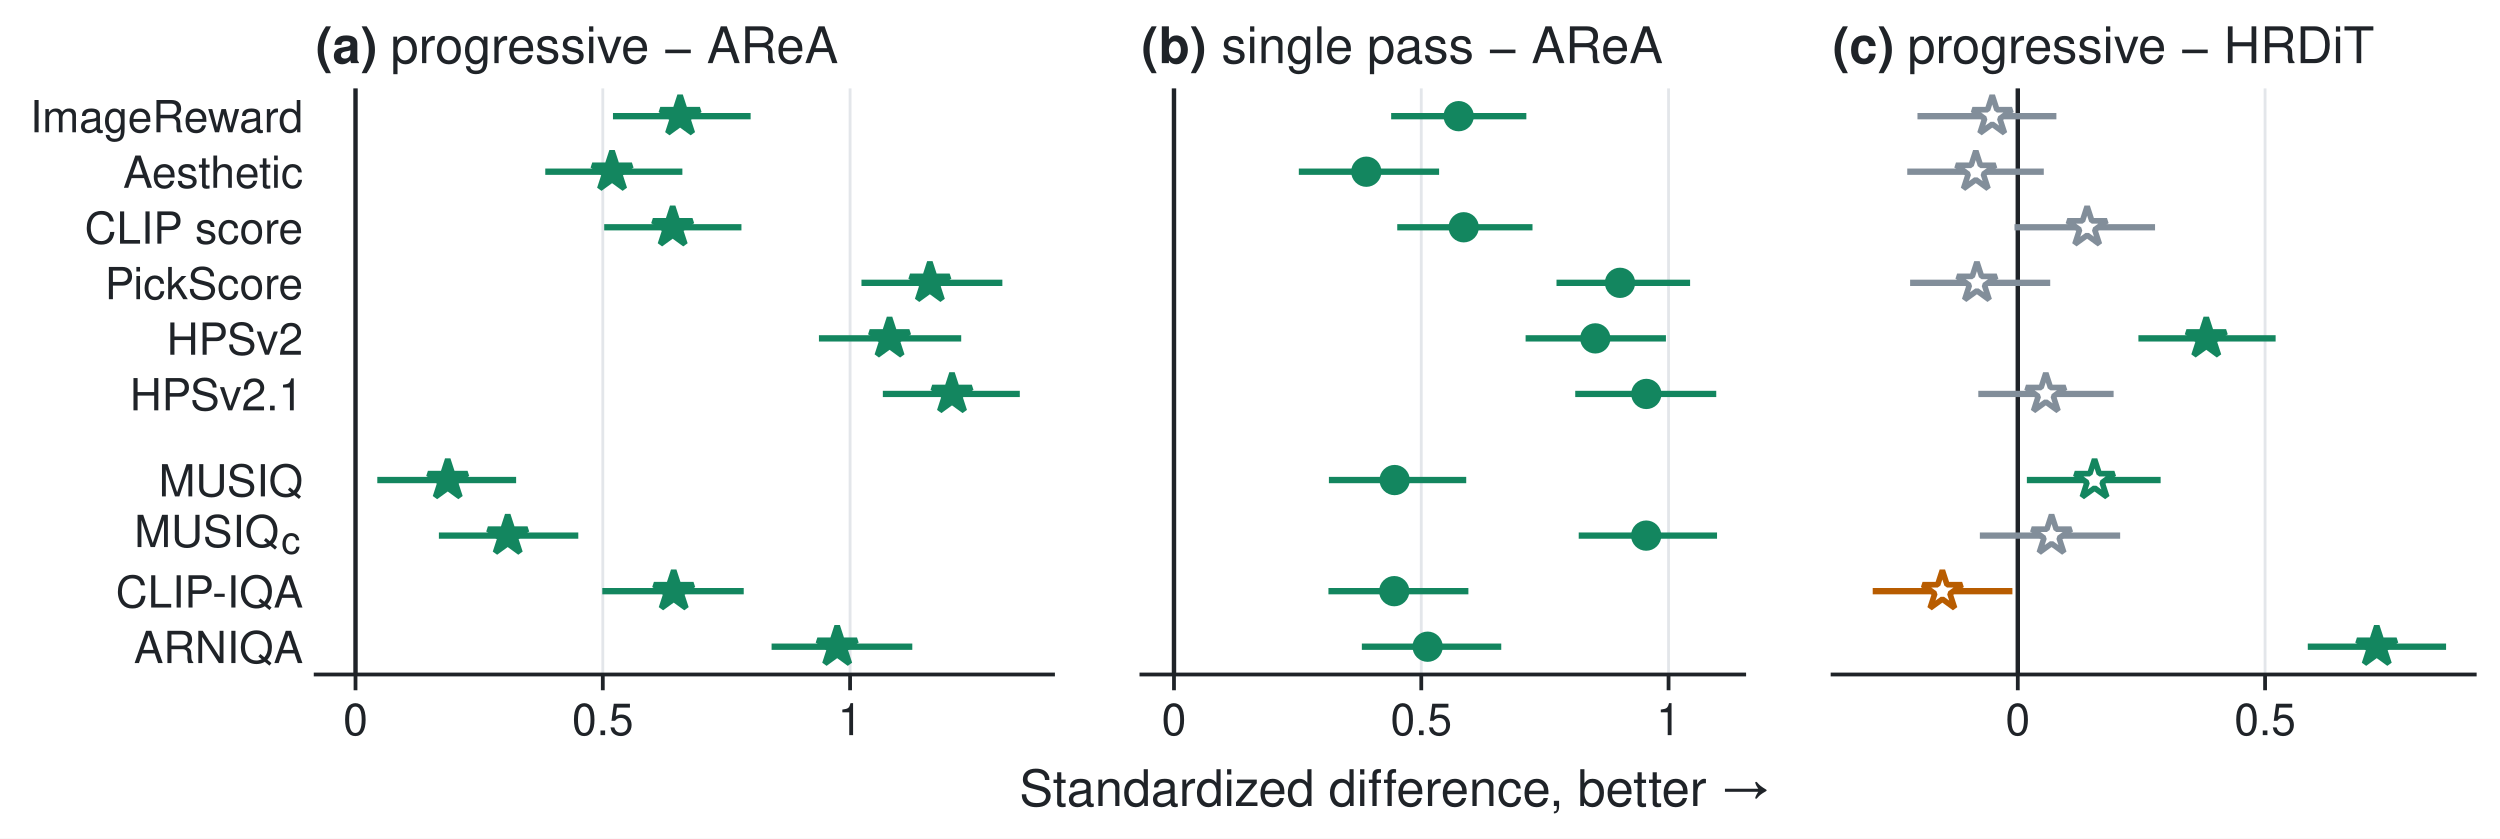
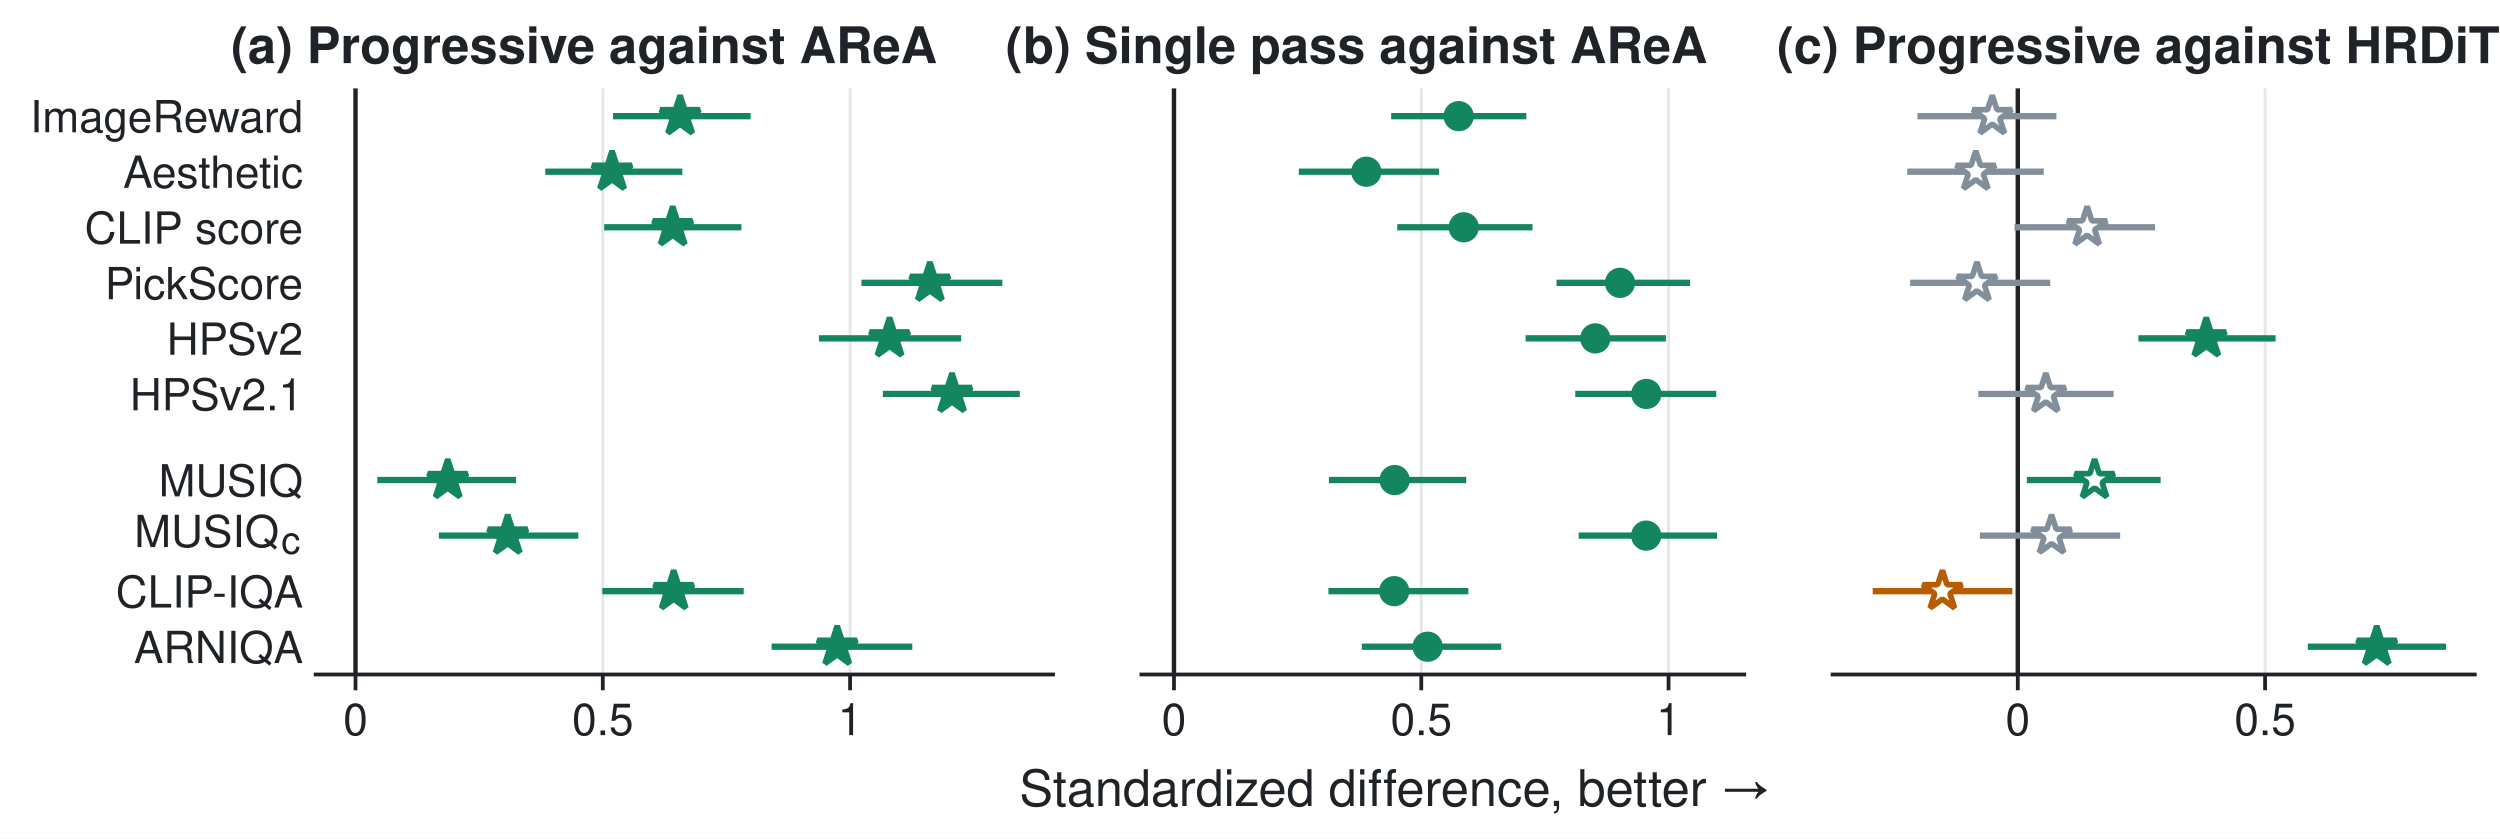
<svg xmlns="http://www.w3.org/2000/svg" xmlns:xlink="http://www.w3.org/1999/xlink" width="396pt" height="132.84pt" viewBox="0 0 396 132.84" version="1.1">
  <defs>
    <style type="text/css">*{stroke-linejoin: round; stroke-linecap: butt}</style>
  </defs>
  <g id="figure_1">
    <g id="patch_1">
      <path d="M 0 132.84  L 396 132.84  L 396 0  L 0 0  z " style="fill: #ffffff" />
    </g>
    <g id="axes_1">
      <g id="patch_2">
        <path d="M 50 106.84  L 166.798 106.84  L 166.798 14  L 50 14  z " style="fill: #ffffff" />
      </g>
      <g id="matplotlib.axis_1">
        <g id="xtick_1">
          <g id="line2d_1">
            <path d="M 56.313 106.84  L 56.313 14  " clip-path="url(#pd23d85213f)" style="fill: none; stroke: #e3e6ea; stroke-width: 0.45; stroke-linecap: square" />
          </g>
          <g id="line2d_2">
            <defs>
              <path id="m1a3d22b115" d="M 0 0  L 0 2.5  " style="stroke: #1f2328; stroke-width: 0.6" />
            </defs>
            <g>
              <use xlink:href="#m1a3d22b115" x="56.313" y="106.84" style="fill: #1f2328; stroke: #1f2328; stroke-width: 0.6" />
            </g>
          </g>
          <g id="text_1">
            <text style="font-size: 7px; font-family: 'Helvetica Neue', 'Helvetica', 'Arial', 'TeX Gyre Heros', 'Nimbus Sans', 'Liberation Sans', 'DejaVu Sans', sans-serif; text-anchor: middle; fill: #1f2328" x="56.313" y="116.443" transform="rotate(-0 56.31339 116.443)">0</text>
          </g>
        </g>
        <g id="xtick_2">
          <g id="line2d_3">
            <path d="M 95.483 106.84  L 95.483 14  " clip-path="url(#pd23d85213f)" style="fill: none; stroke: #e3e6ea; stroke-width: 0.45; stroke-linecap: square" />
          </g>
          <g id="line2d_4">
            <g>
              <use xlink:href="#m1a3d22b115" x="95.483" y="106.84" style="fill: #1f2328; stroke: #1f2328; stroke-width: 0.6" />
            </g>
          </g>
          <g id="text_2">
            <text style="font-size: 7px; font-family: 'Helvetica Neue', 'Helvetica', 'Arial', 'TeX Gyre Heros', 'Nimbus Sans', 'Liberation Sans', 'DejaVu Sans', sans-serif; text-anchor: middle; fill: #1f2328" x="95.483" y="116.443" transform="rotate(-0 95.48327 116.443)">0.5</text>
          </g>
        </g>
        <g id="xtick_3">
          <g id="line2d_5">
            <path d="M 134.653 106.84  L 134.653 14  " clip-path="url(#pd23d85213f)" style="fill: none; stroke: #e3e6ea; stroke-width: 0.45; stroke-linecap: square" />
          </g>
          <g id="line2d_6">
            <g>
              <use xlink:href="#m1a3d22b115" x="134.653" y="106.84" style="fill: #1f2328; stroke: #1f2328; stroke-width: 0.6" />
            </g>
          </g>
          <g id="text_3">
            <text style="font-size: 7px; font-family: 'Helvetica Neue', 'Helvetica', 'Arial', 'TeX Gyre Heros', 'Nimbus Sans', 'Liberation Sans', 'DejaVu Sans', sans-serif; text-anchor: middle; fill: #1f2328" x="134.653" y="116.443" transform="rotate(-0 134.6532 116.443)">1</text>
          </g>
        </g>
      </g>
      <g id="matplotlib.axis_2">
        <g id="ytick_1">
          <g id="line2d_7" />
          <g id="text_4">
            <text style="font-size: 7px; font-family: 'Helvetica Neue', 'Helvetica', 'Arial', 'TeX Gyre Heros', 'Nimbus Sans', 'Liberation Sans', 'DejaVu Sans', sans-serif; text-anchor: end; fill: #1f2328" x="48" y="20.952" transform="rotate(-0 48 20.95172)">ImageReward</text>
          </g>
        </g>
        <g id="ytick_2">
          <g id="line2d_8" />
          <g id="text_5">
            <text style="font-size: 7px; font-family: 'Helvetica Neue', 'Helvetica', 'Arial', 'TeX Gyre Heros', 'Nimbus Sans', 'Liberation Sans', 'DejaVu Sans', sans-serif; text-anchor: end; fill: #1f2328" x="48" y="29.752" transform="rotate(-0 48 29.75172)">Aesthetic</text>
          </g>
        </g>
        <g id="ytick_3">
          <g id="line2d_9" />
          <g id="text_6">
            <text style="font-size: 7px; font-family: 'Helvetica Neue', 'Helvetica', 'Arial', 'TeX Gyre Heros', 'Nimbus Sans', 'Liberation Sans', 'DejaVu Sans', sans-serif; text-anchor: end; fill: #1f2328" x="48" y="38.593" transform="rotate(-0 48 38.59328)">CLIP score</text>
          </g>
        </g>
        <g id="ytick_4">
          <g id="line2d_10" />
          <g id="text_7">
            <text style="font-size: 7px; font-family: 'Helvetica Neue', 'Helvetica', 'Arial', 'TeX Gyre Heros', 'Nimbus Sans', 'Liberation Sans', 'DejaVu Sans', sans-serif; text-anchor: end; fill: #1f2328" x="48" y="47.393" transform="rotate(-0 48 47.39328)">PickScore</text>
          </g>
        </g>
        <g id="ytick_5">
          <g id="line2d_11" />
          <g id="text_8">
            <text style="font-size: 7px; font-family: 'Helvetica Neue', 'Helvetica', 'Arial', 'TeX Gyre Heros', 'Nimbus Sans', 'Liberation Sans', 'DejaVu Sans', sans-serif; text-anchor: end; fill: #1f2328" x="48" y="56.193" transform="rotate(-0 48 56.19328)">HPSv2</text>
          </g>
        </g>
        <g id="ytick_6">
          <g id="line2d_12" />
          <g id="text_9">
            <text style="font-size: 7px; font-family: 'Helvetica Neue', 'Helvetica', 'Arial', 'TeX Gyre Heros', 'Nimbus Sans', 'Liberation Sans', 'DejaVu Sans', sans-serif; text-anchor: end; fill: #1f2328" x="48" y="64.993" transform="rotate(-0 48 64.99328)">HPSv2.1</text>
          </g>
        </g>
        <g id="ytick_7">
          <g id="line2d_13" />
          <g id="text_10">
            <text style="font-size: 7px; font-family: 'Helvetica Neue', 'Helvetica', 'Arial', 'TeX Gyre Heros', 'Nimbus Sans', 'Liberation Sans', 'DejaVu Sans', sans-serif; text-anchor: end; fill: #1f2328" x="48" y="78.633" transform="rotate(-0 48 78.63328)">MUSIQ</text>
          </g>
        </g>
        <g id="ytick_8">
          <g id="line2d_14" />
          <g id="text_11">
            <g style="fill: #1f2328" transform="translate(21.26 87.465)">
              <text>
                <tspan x="0" y="-0.812" style="font-size: 7px; font-family: 'Nimbus Sans'; fill: #1f2328">M</tspan>
                <tspan x="5.831" y="-0.812" style="font-size: 7px; font-family: 'Nimbus Sans'; fill: #1f2328">U</tspan>
                <tspan x="10.885" y="-0.812" style="font-size: 7px; font-family: 'Nimbus Sans'; fill: #1f2328">S</tspan>
                <tspan x="15.554" y="-0.812" style="font-size: 7px; font-family: 'Nimbus Sans'; fill: #1f2328">I</tspan>
                <tspan x="17.5" y="-0.812" style="font-size: 7px; font-family: 'Nimbus Sans'; fill: #1f2328">Q</tspan>
                <tspan x="23.291" y="0.237" style="font-size: 6.041px; font-family: 'Nimbus Sans'; fill: #1f2328">c</tspan>
              </text>
            </g>
          </g>
        </g>
        <g id="ytick_9">
          <g id="line2d_15" />
          <g id="text_12">
            <text style="font-size: 7px; font-family: 'Helvetica Neue', 'Helvetica', 'Arial', 'TeX Gyre Heros', 'Nimbus Sans', 'Liberation Sans', 'DejaVu Sans', sans-serif; text-anchor: end; fill: #1f2328" x="48" y="96.233" transform="rotate(-0 48 96.23328)">CLIP-IQA</text>
          </g>
        </g>
        <g id="ytick_10">
          <g id="line2d_16" />
          <g id="text_13">
            <text style="font-size: 7px; font-family: 'Helvetica Neue', 'Helvetica', 'Arial', 'TeX Gyre Heros', 'Nimbus Sans', 'Liberation Sans', 'DejaVu Sans', sans-serif; text-anchor: end; fill: #1f2328" x="48" y="105.033" transform="rotate(-0 48 105.0333)">ARNIQA</text>
          </g>
        </g>
      </g>
      <g id="line2d_17">
        <path d="M 56.313 106.84  L 56.313 14  " clip-path="url(#pd23d85213f)" style="fill: none; stroke: #1f2328; stroke-width: 0.7; stroke-linecap: square" />
      </g>
      <g id="line2d_18">
        <path d="M 97.093 18.4  L 118.9 18.4  " clip-path="url(#pd23d85213f)" style="fill: none; stroke: #13865f" />
      </g>
      <g id="line2d_19">
        <path d="M 86.371 27.2  L 108.088 27.2  " clip-path="url(#pd23d85213f)" style="fill: none; stroke: #13865f" />
      </g>
      <g id="line2d_20">
        <path d="M 95.704 36  L 117.444 36  " clip-path="url(#pd23d85213f)" style="fill: none; stroke: #13865f" />
      </g>
      <g id="line2d_21">
        <path d="M 136.456 44.8  L 158.774 44.8  " clip-path="url(#pd23d85213f)" style="fill: none; stroke: #13865f" />
      </g>
      <g id="line2d_22">
        <path d="M 129.719 53.6  L 152.255 53.6  " clip-path="url(#pd23d85213f)" style="fill: none; stroke: #13865f" />
      </g>
      <g id="line2d_23">
        <path d="M 139.841 62.4  L 161.536 62.4  " clip-path="url(#pd23d85213f)" style="fill: none; stroke: #13865f" />
      </g>
      <g id="line2d_24">
        <path d="M 59.763 76.04  L 81.754 76.04  " clip-path="url(#pd23d85213f)" style="fill: none; stroke: #13865f" />
      </g>
      <g id="line2d_25">
        <path d="M 69.519 84.84  L 91.601 84.84  " clip-path="url(#pd23d85213f)" style="fill: none; stroke: #13865f" />
      </g>
      <g id="line2d_26">
        <path d="M 95.405 93.64  L 117.807 93.64  " clip-path="url(#pd23d85213f)" style="fill: none; stroke: #13865f" />
      </g>
      <g id="line2d_27">
        <path d="M 122.219 102.44  L 144.508 102.44  " clip-path="url(#pd23d85213f)" style="fill: none; stroke: #13865f" />
      </g>
      <g id="patch_3">
        <path d="M 50 106.84  L 166.798 106.84  " style="fill: none; stroke: #1f2328; stroke-width: 0.6; stroke-linejoin: miter; stroke-linecap: square" />
      </g>
      <g id="line2d_28">
        <defs>
          <path id="mc3405d62d9" d="M 0 -3.3  L -0.741 -1.02  L -3.138 -1.02  L -1.199 0.39  L -1.94 2.67  L -0 1.26  L 1.94 2.67  L 1.199 0.39  L 3.138 -1.02  L 0.741 -1.02  z " style="stroke: #13865f; stroke-width: 0.9; stroke-linejoin: bevel" />
        </defs>
        <g clip-path="url(#pd23d85213f)">
          <use xlink:href="#mc3405d62d9" x="107.727" y="18.4" style="fill: #13865f; stroke: #13865f; stroke-width: 0.9; stroke-linejoin: bevel" />
        </g>
      </g>
      <g id="line2d_29">
        <g clip-path="url(#pd23d85213f)">
          <use xlink:href="#mc3405d62d9" x="96.951" y="27.2" style="fill: #13865f; stroke: #13865f; stroke-width: 0.9; stroke-linejoin: bevel" />
        </g>
      </g>
      <g id="line2d_30">
        <g clip-path="url(#pd23d85213f)">
          <use xlink:href="#mc3405d62d9" x="106.552" y="36" style="fill: #13865f; stroke: #13865f; stroke-width: 0.9; stroke-linejoin: bevel" />
        </g>
      </g>
      <g id="line2d_31">
        <g clip-path="url(#pd23d85213f)">
          <use xlink:href="#mc3405d62d9" x="147.29" y="44.8" style="fill: #13865f; stroke: #13865f; stroke-width: 0.9; stroke-linejoin: bevel" />
        </g>
      </g>
      <g id="line2d_32">
        <g clip-path="url(#pd23d85213f)">
          <use xlink:href="#mc3405d62d9" x="140.904" y="53.6" style="fill: #13865f; stroke: #13865f; stroke-width: 0.9; stroke-linejoin: bevel" />
        </g>
      </g>
      <g id="line2d_33">
        <g clip-path="url(#pd23d85213f)">
          <use xlink:href="#mc3405d62d9" x="150.796" y="62.4" style="fill: #13865f; stroke: #13865f; stroke-width: 0.9; stroke-linejoin: bevel" />
        </g>
      </g>
      <g id="line2d_34">
        <g clip-path="url(#pd23d85213f)">
          <use xlink:href="#mc3405d62d9" x="70.92" y="76.04" style="fill: #13865f; stroke: #13865f; stroke-width: 0.9; stroke-linejoin: bevel" />
        </g>
      </g>
      <g id="line2d_35">
        <g clip-path="url(#pd23d85213f)">
          <use xlink:href="#mc3405d62d9" x="80.422" y="84.84" style="fill: #13865f; stroke: #13865f; stroke-width: 0.9; stroke-linejoin: bevel" />
        </g>
      </g>
      <g id="line2d_36">
        <g clip-path="url(#pd23d85213f)">
          <use xlink:href="#mc3405d62d9" x="106.715" y="93.64" style="fill: #13865f; stroke: #13865f; stroke-width: 0.9; stroke-linejoin: bevel" />
        </g>
      </g>
      <g id="line2d_37">
        <g clip-path="url(#pd23d85213f)">
          <use xlink:href="#mc3405d62d9" x="132.609" y="102.44" style="fill: #13865f; stroke: #13865f; stroke-width: 0.9; stroke-linejoin: bevel" />
        </g>
      </g>
    </g>
    <g id="axes_2">
      <g id="patch_4">
        <path d="M 180.798 106.84  L 276.28 106.84  L 276.28 14  L 180.798 14  z " style="fill: #ffffff" />
      </g>
      <g id="matplotlib.axis_3">
        <g id="xtick_4">
          <g id="line2d_38">
            <path d="M 185.959 106.84  L 185.959 14  " clip-path="url(#p9cbd3a5733)" style="fill: none; stroke: #e3e6ea; stroke-width: 0.45; stroke-linecap: square" />
          </g>
          <g id="line2d_39">
            <g>
              <use xlink:href="#m1a3d22b115" x="185.959" y="106.84" style="fill: #1f2328; stroke: #1f2328; stroke-width: 0.6" />
            </g>
          </g>
          <g id="text_14">
            <text style="font-size: 7px; font-family: 'Helvetica Neue', 'Helvetica', 'Arial', 'TeX Gyre Heros', 'Nimbus Sans', 'Liberation Sans', 'DejaVu Sans', sans-serif; text-anchor: middle; fill: #1f2328" x="185.959" y="116.443" transform="rotate(-0 185.9589 116.443)">0</text>
          </g>
        </g>
        <g id="xtick_5">
          <g id="line2d_40">
            <path d="M 225.129 106.84  L 225.129 14  " clip-path="url(#p9cbd3a5733)" style="fill: none; stroke: #e3e6ea; stroke-width: 0.45; stroke-linecap: square" />
          </g>
          <g id="line2d_41">
            <g>
              <use xlink:href="#m1a3d22b115" x="225.129" y="106.84" style="fill: #1f2328; stroke: #1f2328; stroke-width: 0.6" />
            </g>
          </g>
          <g id="text_15">
            <text style="font-size: 7px; font-family: 'Helvetica Neue', 'Helvetica', 'Arial', 'TeX Gyre Heros', 'Nimbus Sans', 'Liberation Sans', 'DejaVu Sans', sans-serif; text-anchor: middle; fill: #1f2328" x="225.129" y="116.443" transform="rotate(-0 225.1287 116.443)">0.5</text>
          </g>
        </g>
        <g id="xtick_6">
          <g id="line2d_42">
            <path d="M 264.299 106.84  L 264.299 14  " clip-path="url(#p9cbd3a5733)" style="fill: none; stroke: #e3e6ea; stroke-width: 0.45; stroke-linecap: square" />
          </g>
          <g id="line2d_43">
            <g>
              <use xlink:href="#m1a3d22b115" x="264.299" y="106.84" style="fill: #1f2328; stroke: #1f2328; stroke-width: 0.6" />
            </g>
          </g>
          <g id="text_16">
            <text style="font-size: 7px; font-family: 'Helvetica Neue', 'Helvetica', 'Arial', 'TeX Gyre Heros', 'Nimbus Sans', 'Liberation Sans', 'DejaVu Sans', sans-serif; text-anchor: middle; fill: #1f2328" x="264.299" y="116.443" transform="rotate(-0 264.2986 116.443)">1</text>
          </g>
        </g>
      </g>
      <g id="matplotlib.axis_4">
        <g id="ytick_11">
          <g id="line2d_44" />
        </g>
        <g id="ytick_12">
          <g id="line2d_45" />
        </g>
        <g id="ytick_13">
          <g id="line2d_46" />
        </g>
        <g id="ytick_14">
          <g id="line2d_47" />
        </g>
        <g id="ytick_15">
          <g id="line2d_48" />
        </g>
        <g id="ytick_16">
          <g id="line2d_49" />
        </g>
        <g id="ytick_17">
          <g id="line2d_50" />
        </g>
        <g id="ytick_18">
          <g id="line2d_51" />
        </g>
        <g id="ytick_19">
          <g id="line2d_52" />
        </g>
        <g id="ytick_20">
          <g id="line2d_53" />
        </g>
      </g>
      <g id="line2d_54">
        <path d="M 185.959 106.84  L 185.959 14  " clip-path="url(#p9cbd3a5733)" style="fill: none; stroke: #1f2328; stroke-width: 0.7; stroke-linecap: square" />
      </g>
      <g id="line2d_55">
        <path d="M 220.358 18.4  L 241.773 18.4  " clip-path="url(#p9cbd3a5733)" style="fill: none; stroke: #13865f" />
      </g>
      <g id="line2d_56">
        <path d="M 205.733 27.2  L 227.954 27.2  " clip-path="url(#p9cbd3a5733)" style="fill: none; stroke: #13865f" />
      </g>
      <g id="line2d_57">
        <path d="M 221.324 36  L 242.748 36  " clip-path="url(#p9cbd3a5733)" style="fill: none; stroke: #13865f" />
      </g>
      <g id="line2d_58">
        <path d="M 246.55 44.8  L 267.712 44.8  " clip-path="url(#p9cbd3a5733)" style="fill: none; stroke: #13865f" />
      </g>
      <g id="line2d_59">
        <path d="M 241.656 53.6  L 263.883 53.6  " clip-path="url(#p9cbd3a5733)" style="fill: none; stroke: #13865f" />
      </g>
      <g id="line2d_60">
        <path d="M 249.517 62.4  L 271.854 62.4  " clip-path="url(#p9cbd3a5733)" style="fill: none; stroke: #13865f" />
      </g>
      <g id="line2d_61">
        <path d="M 210.498 76.04  L 232.249 76.04  " clip-path="url(#p9cbd3a5733)" style="fill: none; stroke: #13865f" />
      </g>
      <g id="line2d_62">
        <path d="M 250.068 84.84  L 271.979 84.84  " clip-path="url(#p9cbd3a5733)" style="fill: none; stroke: #13865f" />
      </g>
      <g id="line2d_63">
        <path d="M 210.423 93.64  L 232.591 93.64  " clip-path="url(#p9cbd3a5733)" style="fill: none; stroke: #13865f" />
      </g>
      <g id="line2d_64">
        <path d="M 215.716 102.44  L 237.798 102.44  " clip-path="url(#p9cbd3a5733)" style="fill: none; stroke: #13865f" />
      </g>
      <g id="patch_5">
        <path d="M 180.798 106.84  L 276.28 106.84  " style="fill: none; stroke: #1f2328; stroke-width: 0.6; stroke-linejoin: miter; stroke-linecap: square" />
      </g>
      <g id="line2d_65">
        <defs>
          <path id="m74e92052c9" d="M 0 1.95  C 0.517 1.95 1.013 1.745 1.379 1.379  C 1.745 1.013 1.95 0.517 1.95 0  C 1.95 -0.517 1.745 -1.013 1.379 -1.379  C 1.013 -1.745 0.517 -1.95 0 -1.95  C -0.517 -1.95 -1.013 -1.745 -1.379 -1.379  C -1.745 -1.013 -1.95 -0.517 -1.95 0  C -1.95 0.517 -1.745 1.013 -1.379 1.379  C -1.013 1.745 -0.517 1.95 0 1.95  z " style="stroke: #13865f; stroke-width: 0.9" />
        </defs>
        <g clip-path="url(#p9cbd3a5733)">
          <use xlink:href="#m74e92052c9" x="231.055" y="18.4" style="fill: #13865f; stroke: #13865f; stroke-width: 0.9" />
        </g>
      </g>
      <g id="line2d_66">
        <g clip-path="url(#p9cbd3a5733)">
          <use xlink:href="#m74e92052c9" x="216.425" y="27.2" style="fill: #13865f; stroke: #13865f; stroke-width: 0.9" />
        </g>
      </g>
      <g id="line2d_67">
        <g clip-path="url(#p9cbd3a5733)">
          <use xlink:href="#m74e92052c9" x="231.85" y="36" style="fill: #13865f; stroke: #13865f; stroke-width: 0.9" />
        </g>
      </g>
      <g id="line2d_68">
        <g clip-path="url(#p9cbd3a5733)">
          <use xlink:href="#m74e92052c9" x="256.61" y="44.8" style="fill: #13865f; stroke: #13865f; stroke-width: 0.9" />
        </g>
      </g>
      <g id="line2d_69">
        <g clip-path="url(#p9cbd3a5733)">
          <use xlink:href="#m74e92052c9" x="252.697" y="53.6" style="fill: #13865f; stroke: #13865f; stroke-width: 0.9" />
        </g>
      </g>
      <g id="line2d_70">
        <g clip-path="url(#p9cbd3a5733)">
          <use xlink:href="#m74e92052c9" x="260.78" y="62.4" style="fill: #13865f; stroke: #13865f; stroke-width: 0.9" />
        </g>
      </g>
      <g id="line2d_71">
        <g clip-path="url(#p9cbd3a5733)">
          <use xlink:href="#m74e92052c9" x="220.911" y="76.04" style="fill: #13865f; stroke: #13865f; stroke-width: 0.9" />
        </g>
      </g>
      <g id="line2d_72">
        <g clip-path="url(#p9cbd3a5733)">
          <use xlink:href="#m74e92052c9" x="260.757" y="84.84" style="fill: #13865f; stroke: #13865f; stroke-width: 0.9" />
        </g>
      </g>
      <g id="line2d_73">
        <g clip-path="url(#p9cbd3a5733)">
          <use xlink:href="#m74e92052c9" x="220.845" y="93.64" style="fill: #13865f; stroke: #13865f; stroke-width: 0.9" />
        </g>
      </g>
      <g id="line2d_74">
        <g clip-path="url(#p9cbd3a5733)">
          <use xlink:href="#m74e92052c9" x="226.139" y="102.44" style="fill: #13865f; stroke: #13865f; stroke-width: 0.9" />
        </g>
      </g>
    </g>
    <g id="axes_3">
      <g id="patch_6">
        <path d="M 290.28 106.84  L 392 106.84  L 392 14  L 290.28 14  z " style="fill: #ffffff" />
      </g>
      <g id="matplotlib.axis_5">
        <g id="xtick_7">
          <g id="line2d_75">
            <path d="M 319.618 106.84  L 319.618 14  " clip-path="url(#pe6d4ec3274)" style="fill: none; stroke: #e3e6ea; stroke-width: 0.45; stroke-linecap: square" />
          </g>
          <g id="line2d_76">
            <g>
              <use xlink:href="#m1a3d22b115" x="319.618" y="106.84" style="fill: #1f2328; stroke: #1f2328; stroke-width: 0.6" />
            </g>
          </g>
          <g id="text_17">
            <text style="font-size: 7px; font-family: 'Helvetica Neue', 'Helvetica', 'Arial', 'TeX Gyre Heros', 'Nimbus Sans', 'Liberation Sans', 'DejaVu Sans', sans-serif; text-anchor: middle; fill: #1f2328" x="319.618" y="116.443" transform="rotate(-0 319.6183 116.443)">0</text>
          </g>
        </g>
        <g id="xtick_8">
          <g id="line2d_77">
            <path d="M 358.788 106.84  L 358.788 14  " clip-path="url(#pe6d4ec3274)" style="fill: none; stroke: #e3e6ea; stroke-width: 0.45; stroke-linecap: square" />
          </g>
          <g id="line2d_78">
            <g>
              <use xlink:href="#m1a3d22b115" x="358.788" y="106.84" style="fill: #1f2328; stroke: #1f2328; stroke-width: 0.6" />
            </g>
          </g>
          <g id="text_18">
            <text style="font-size: 7px; font-family: 'Helvetica Neue', 'Helvetica', 'Arial', 'TeX Gyre Heros', 'Nimbus Sans', 'Liberation Sans', 'DejaVu Sans', sans-serif; text-anchor: middle; fill: #1f2328" x="358.788" y="116.443" transform="rotate(-0 358.7882 116.443)">0.5</text>
          </g>
        </g>
      </g>
      <g id="matplotlib.axis_6">
        <g id="ytick_21">
          <g id="line2d_79" />
        </g>
        <g id="ytick_22">
          <g id="line2d_80" />
        </g>
        <g id="ytick_23">
          <g id="line2d_81" />
        </g>
        <g id="ytick_24">
          <g id="line2d_82" />
        </g>
        <g id="ytick_25">
          <g id="line2d_83" />
        </g>
        <g id="ytick_26">
          <g id="line2d_84" />
        </g>
        <g id="ytick_27">
          <g id="line2d_85" />
        </g>
        <g id="ytick_28">
          <g id="line2d_86" />
        </g>
        <g id="ytick_29">
          <g id="line2d_87" />
        </g>
        <g id="ytick_30">
          <g id="line2d_88" />
        </g>
      </g>
      <g id="line2d_89">
        <path d="M 319.618 106.84  L 319.618 14  " clip-path="url(#pe6d4ec3274)" style="fill: none; stroke: #1f2328; stroke-width: 0.7; stroke-linecap: square" />
      </g>
      <g id="line2d_90">
        <path d="M 303.727 18.4  L 325.732 18.4  " clip-path="url(#pe6d4ec3274)" style="fill: none; stroke: #828e9a" />
      </g>
      <g id="line2d_91">
        <path d="M 302.107 27.2  L 323.737 27.2  " clip-path="url(#pe6d4ec3274)" style="fill: none; stroke: #828e9a" />
      </g>
      <g id="line2d_92">
        <path d="M 319.095 36  L 341.36 36  " clip-path="url(#pe6d4ec3274)" style="fill: none; stroke: #828e9a" />
      </g>
      <g id="line2d_93">
        <path d="M 302.56 44.8  L 324.754 44.8  " clip-path="url(#pe6d4ec3274)" style="fill: none; stroke: #828e9a" />
      </g>
      <g id="line2d_94">
        <path d="M 338.725 53.6  L 360.46 53.6  " clip-path="url(#pe6d4ec3274)" style="fill: none; stroke: #13865f" />
      </g>
      <g id="line2d_95">
        <path d="M 313.362 62.4  L 334.797 62.4  " clip-path="url(#pe6d4ec3274)" style="fill: none; stroke: #828e9a" />
      </g>
      <g id="line2d_96">
        <path d="M 321.056 76.04  L 342.245 76.04  " clip-path="url(#pe6d4ec3274)" style="fill: none; stroke: #13865f" />
      </g>
      <g id="line2d_97">
        <path d="M 313.609 84.84  L 335.833 84.84  " clip-path="url(#pe6d4ec3274)" style="fill: none; stroke: #828e9a" />
      </g>
      <g id="line2d_98">
        <path d="M 296.638 93.64  L 318.764 93.64  " clip-path="url(#pe6d4ec3274)" style="fill: none; stroke: #b85c00" />
      </g>
      <g id="line2d_99">
        <path d="M 365.553 102.44  L 387.459 102.44  " clip-path="url(#pe6d4ec3274)" style="fill: none; stroke: #13865f" />
      </g>
      <g id="patch_7">
        <path d="M 290.28 106.84  L 392 106.84  " style="fill: none; stroke: #1f2328; stroke-width: 0.6; stroke-linejoin: miter; stroke-linecap: square" />
      </g>
      <g id="line2d_100">
        <defs>
          <path id="mae133ad9a7" d="M 0 -3.3  L -0.741 -1.02  L -3.138 -1.02  L -1.199 0.39  L -1.94 2.67  L -0 1.26  L 1.94 2.67  L 1.199 0.39  L 3.138 -1.02  L 0.741 -1.02  z " style="stroke: #828e9a; stroke-width: 0.9; stroke-linejoin: bevel" />
        </defs>
        <g clip-path="url(#pe6d4ec3274)">
          <use xlink:href="#mae133ad9a7" x="315.57" y="18.4" style="fill: #ffffff; stroke: #828e9a; stroke-width: 0.9; stroke-linejoin: bevel" />
        </g>
      </g>
      <g id="line2d_101">
        <g clip-path="url(#pe6d4ec3274)">
          <use xlink:href="#mae133ad9a7" x="312.965" y="27.2" style="fill: #ffffff; stroke: #828e9a; stroke-width: 0.9; stroke-linejoin: bevel" />
        </g>
      </g>
      <g id="line2d_102">
        <g clip-path="url(#pe6d4ec3274)">
          <use xlink:href="#mae133ad9a7" x="330.604" y="36" style="fill: #ffffff; stroke: #828e9a; stroke-width: 0.9; stroke-linejoin: bevel" />
        </g>
      </g>
      <g id="line2d_103">
        <g clip-path="url(#pe6d4ec3274)">
          <use xlink:href="#mae133ad9a7" x="313.144" y="44.8" style="fill: #ffffff; stroke: #828e9a; stroke-width: 0.9; stroke-linejoin: bevel" />
        </g>
      </g>
      <g id="line2d_104">
        <g clip-path="url(#pe6d4ec3274)">
          <use xlink:href="#mc3405d62d9" x="349.473" y="53.6" style="fill: #13865f; stroke: #13865f; stroke-width: 0.9; stroke-linejoin: bevel" />
        </g>
      </g>
      <g id="line2d_105">
        <g clip-path="url(#pe6d4ec3274)">
          <use xlink:href="#mae133ad9a7" x="324.054" y="62.4" style="fill: #ffffff; stroke: #828e9a; stroke-width: 0.9; stroke-linejoin: bevel" />
        </g>
      </g>
      <g id="line2d_106">
        <defs>
          <path id="m3daebc3fbb" d="M 0 -3.3  L -0.741 -1.02  L -3.138 -1.02  L -1.199 0.39  L -1.94 2.67  L -0 1.26  L 1.94 2.67  L 1.199 0.39  L 3.138 -1.02  L 0.741 -1.02  z " style="stroke: #13865f; stroke-width: 0.9; stroke-linejoin: bevel" />
        </defs>
        <g clip-path="url(#pe6d4ec3274)">
          <use xlink:href="#m3daebc3fbb" x="331.779" y="76.04" style="fill: #ffffff; stroke: #13865f; stroke-width: 0.9; stroke-linejoin: bevel" />
        </g>
      </g>
      <g id="line2d_107">
        <g clip-path="url(#pe6d4ec3274)">
          <use xlink:href="#mae133ad9a7" x="324.966" y="84.84" style="fill: #ffffff; stroke: #828e9a; stroke-width: 0.9; stroke-linejoin: bevel" />
        </g>
      </g>
      <g id="line2d_108">
        <defs>
          <path id="m1c798aa1bd" d="M 0 -3.3  L -0.741 -1.02  L -3.138 -1.02  L -1.199 0.39  L -1.94 2.67  L -0 1.26  L 1.94 2.67  L 1.199 0.39  L 3.138 -1.02  L 0.741 -1.02  z " style="stroke: #b85c00; stroke-width: 0.9; stroke-linejoin: bevel" />
        </defs>
        <g clip-path="url(#pe6d4ec3274)">
          <use xlink:href="#m1c798aa1bd" x="307.669" y="93.64" style="fill: #ffffff; stroke: #b85c00; stroke-width: 0.9; stroke-linejoin: bevel" />
        </g>
      </g>
      <g id="line2d_109">
        <g clip-path="url(#pe6d4ec3274)">
          <use xlink:href="#mc3405d62d9" x="376.478" y="102.44" style="fill: #13865f; stroke: #13865f; stroke-width: 0.9; stroke-linejoin: bevel" />
        </g>
      </g>
    </g>
    <g id="text_19">
      <text style="font-size: 8px; font-family: 'Helvetica Neue', 'Helvetica', 'Arial', 'TeX Gyre Heros', 'Nimbus Sans', 'Liberation Sans', 'DejaVu Sans', sans-serif; text-anchor: middle; fill: #1f2328" x="221" y="127.672" transform="rotate(-0 221 127.672)">Standardized difference, better →</text>
    </g>
    <g id="text_20">
-       <text style="font-weight: 700; font-size: 8px; font-family: 'Helvetica Neue', 'Helvetica', 'Arial', 'TeX Gyre Heros', 'Nimbus Sans', 'Liberation Sans', 'DejaVu Sans', sans-serif; text-anchor: start; fill: #1f2328" x="50" y="10" transform="rotate(-0 50 10)">(a)</text>
+       <text style="font-weight: 700; font-size: 8px; font-family: 'Helvetica Neue', 'Helvetica', 'Arial', 'TeX Gyre Heros', 'Nimbus Sans', 'Liberation Sans', 'DejaVu Sans', sans-serif; text-anchor: start; fill: #1f2328" x="36.599" y="10" transform="rotate(-0 36.59938 10)">(a) Progressive against AReA</text>
    </g>
    <g id="text_21">
-       <text style="font-size: 8px; font-family: 'Helvetica Neue', 'Helvetica', 'Arial', 'TeX Gyre Heros', 'Nimbus Sans', 'Liberation Sans', 'DejaVu Sans', sans-serif; text-anchor: start; fill: #1f2328" x="61.86" y="10" transform="rotate(-0 61.86 10)">progressive − AReA</text>
+       <text style="font-weight: 700; font-size: 8px; font-family: 'Helvetica Neue', 'Helvetica', 'Arial', 'TeX Gyre Heros', 'Nimbus Sans', 'Liberation Sans', 'DejaVu Sans', sans-serif; text-anchor: start; fill: #1f2328" x="159.294" y="10" transform="rotate(-0 159.2937 10)">(b) Single pass against AReA</text>
    </g>
    <g id="text_22">
-       <text style="font-weight: 700; font-size: 8px; font-family: 'Helvetica Neue', 'Helvetica', 'Arial', 'TeX Gyre Heros', 'Nimbus Sans', 'Liberation Sans', 'DejaVu Sans', sans-serif; text-anchor: start; fill: #1f2328" x="180.798" y="10" transform="rotate(-0 180.7976 10)">(b)</text>
-     </g>
-     <g id="text_23">
-       <text style="font-size: 8px; font-family: 'Helvetica Neue', 'Helvetica', 'Arial', 'TeX Gyre Heros', 'Nimbus Sans', 'Liberation Sans', 'DejaVu Sans', sans-serif; text-anchor: start; fill: #1f2328" x="193.479" y="10" transform="rotate(-0 193.4789 10)">single pass − AReA</text>
-     </g>
-     <g id="text_24">
-       <text style="font-weight: 700; font-size: 8px; font-family: 'Helvetica Neue', 'Helvetica', 'Arial', 'TeX Gyre Heros', 'Nimbus Sans', 'Liberation Sans', 'DejaVu Sans', sans-serif; text-anchor: start; fill: #1f2328" x="290.28" y="10" transform="rotate(-0 290.2802 10)">(c)</text>
-     </g>
-     <g id="text_25">
-       <text style="font-size: 8px; font-family: 'Helvetica Neue', 'Helvetica', 'Arial', 'TeX Gyre Heros', 'Nimbus Sans', 'Liberation Sans', 'DejaVu Sans', sans-serif; text-anchor: start; fill: #1f2328" x="302.14" y="10" transform="rotate(-0 302.1402 10)">progressive − HRDiT</text>
+       <text style="font-weight: 700; font-size: 8px; font-family: 'Helvetica Neue', 'Helvetica', 'Arial', 'TeX Gyre Heros', 'Nimbus Sans', 'Liberation Sans', 'DejaVu Sans', sans-serif; text-anchor: start; fill: #1f2328" x="281.476" y="10" transform="rotate(-0 281.4762 10)">(c) Progressive against HRDiT</text>
    </g>
  </g>
  <defs>
    <clipPath id="pd23d85213f">
      <rect x="50" y="14" width="116.798" height="92.84" />
    </clipPath>
    <clipPath id="p9cbd3a5733">
      <rect x="180.798" y="14" width="95.483" height="92.84" />
    </clipPath>
    <clipPath id="pe6d4ec3274">
      <rect x="290.28" y="14" width="101.72" height="92.84" />
    </clipPath>
  </defs>
</svg>
